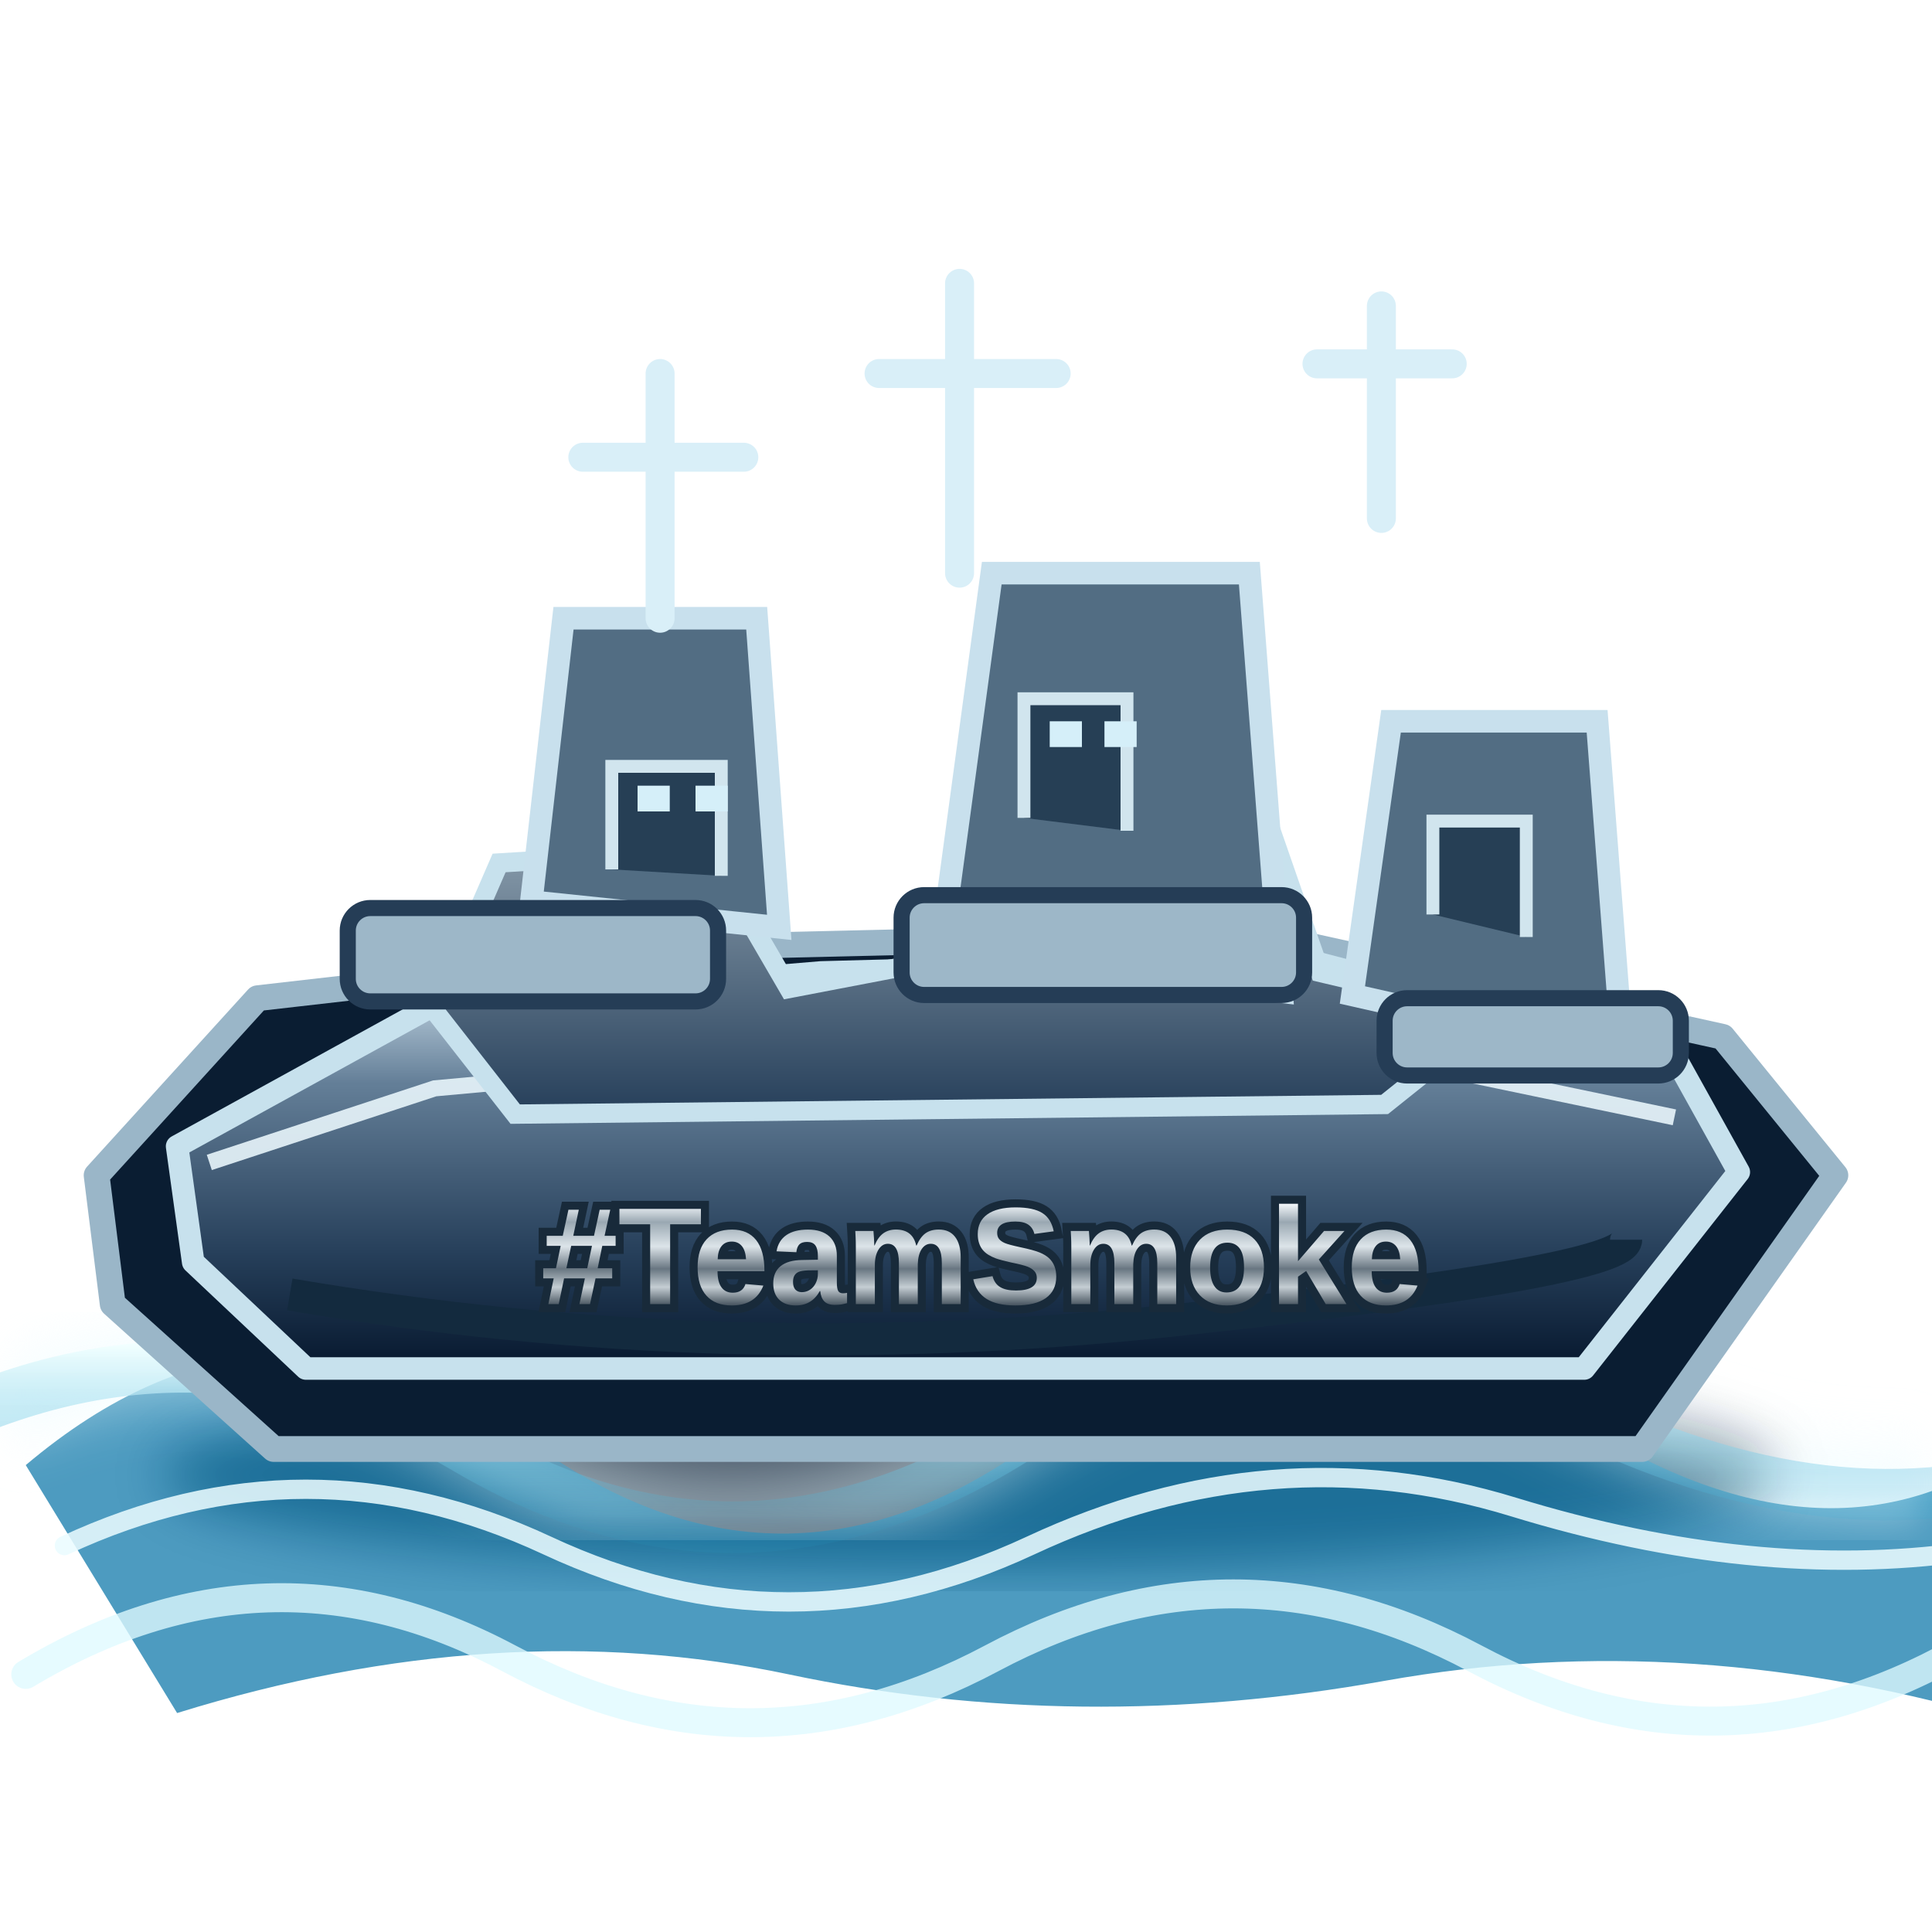
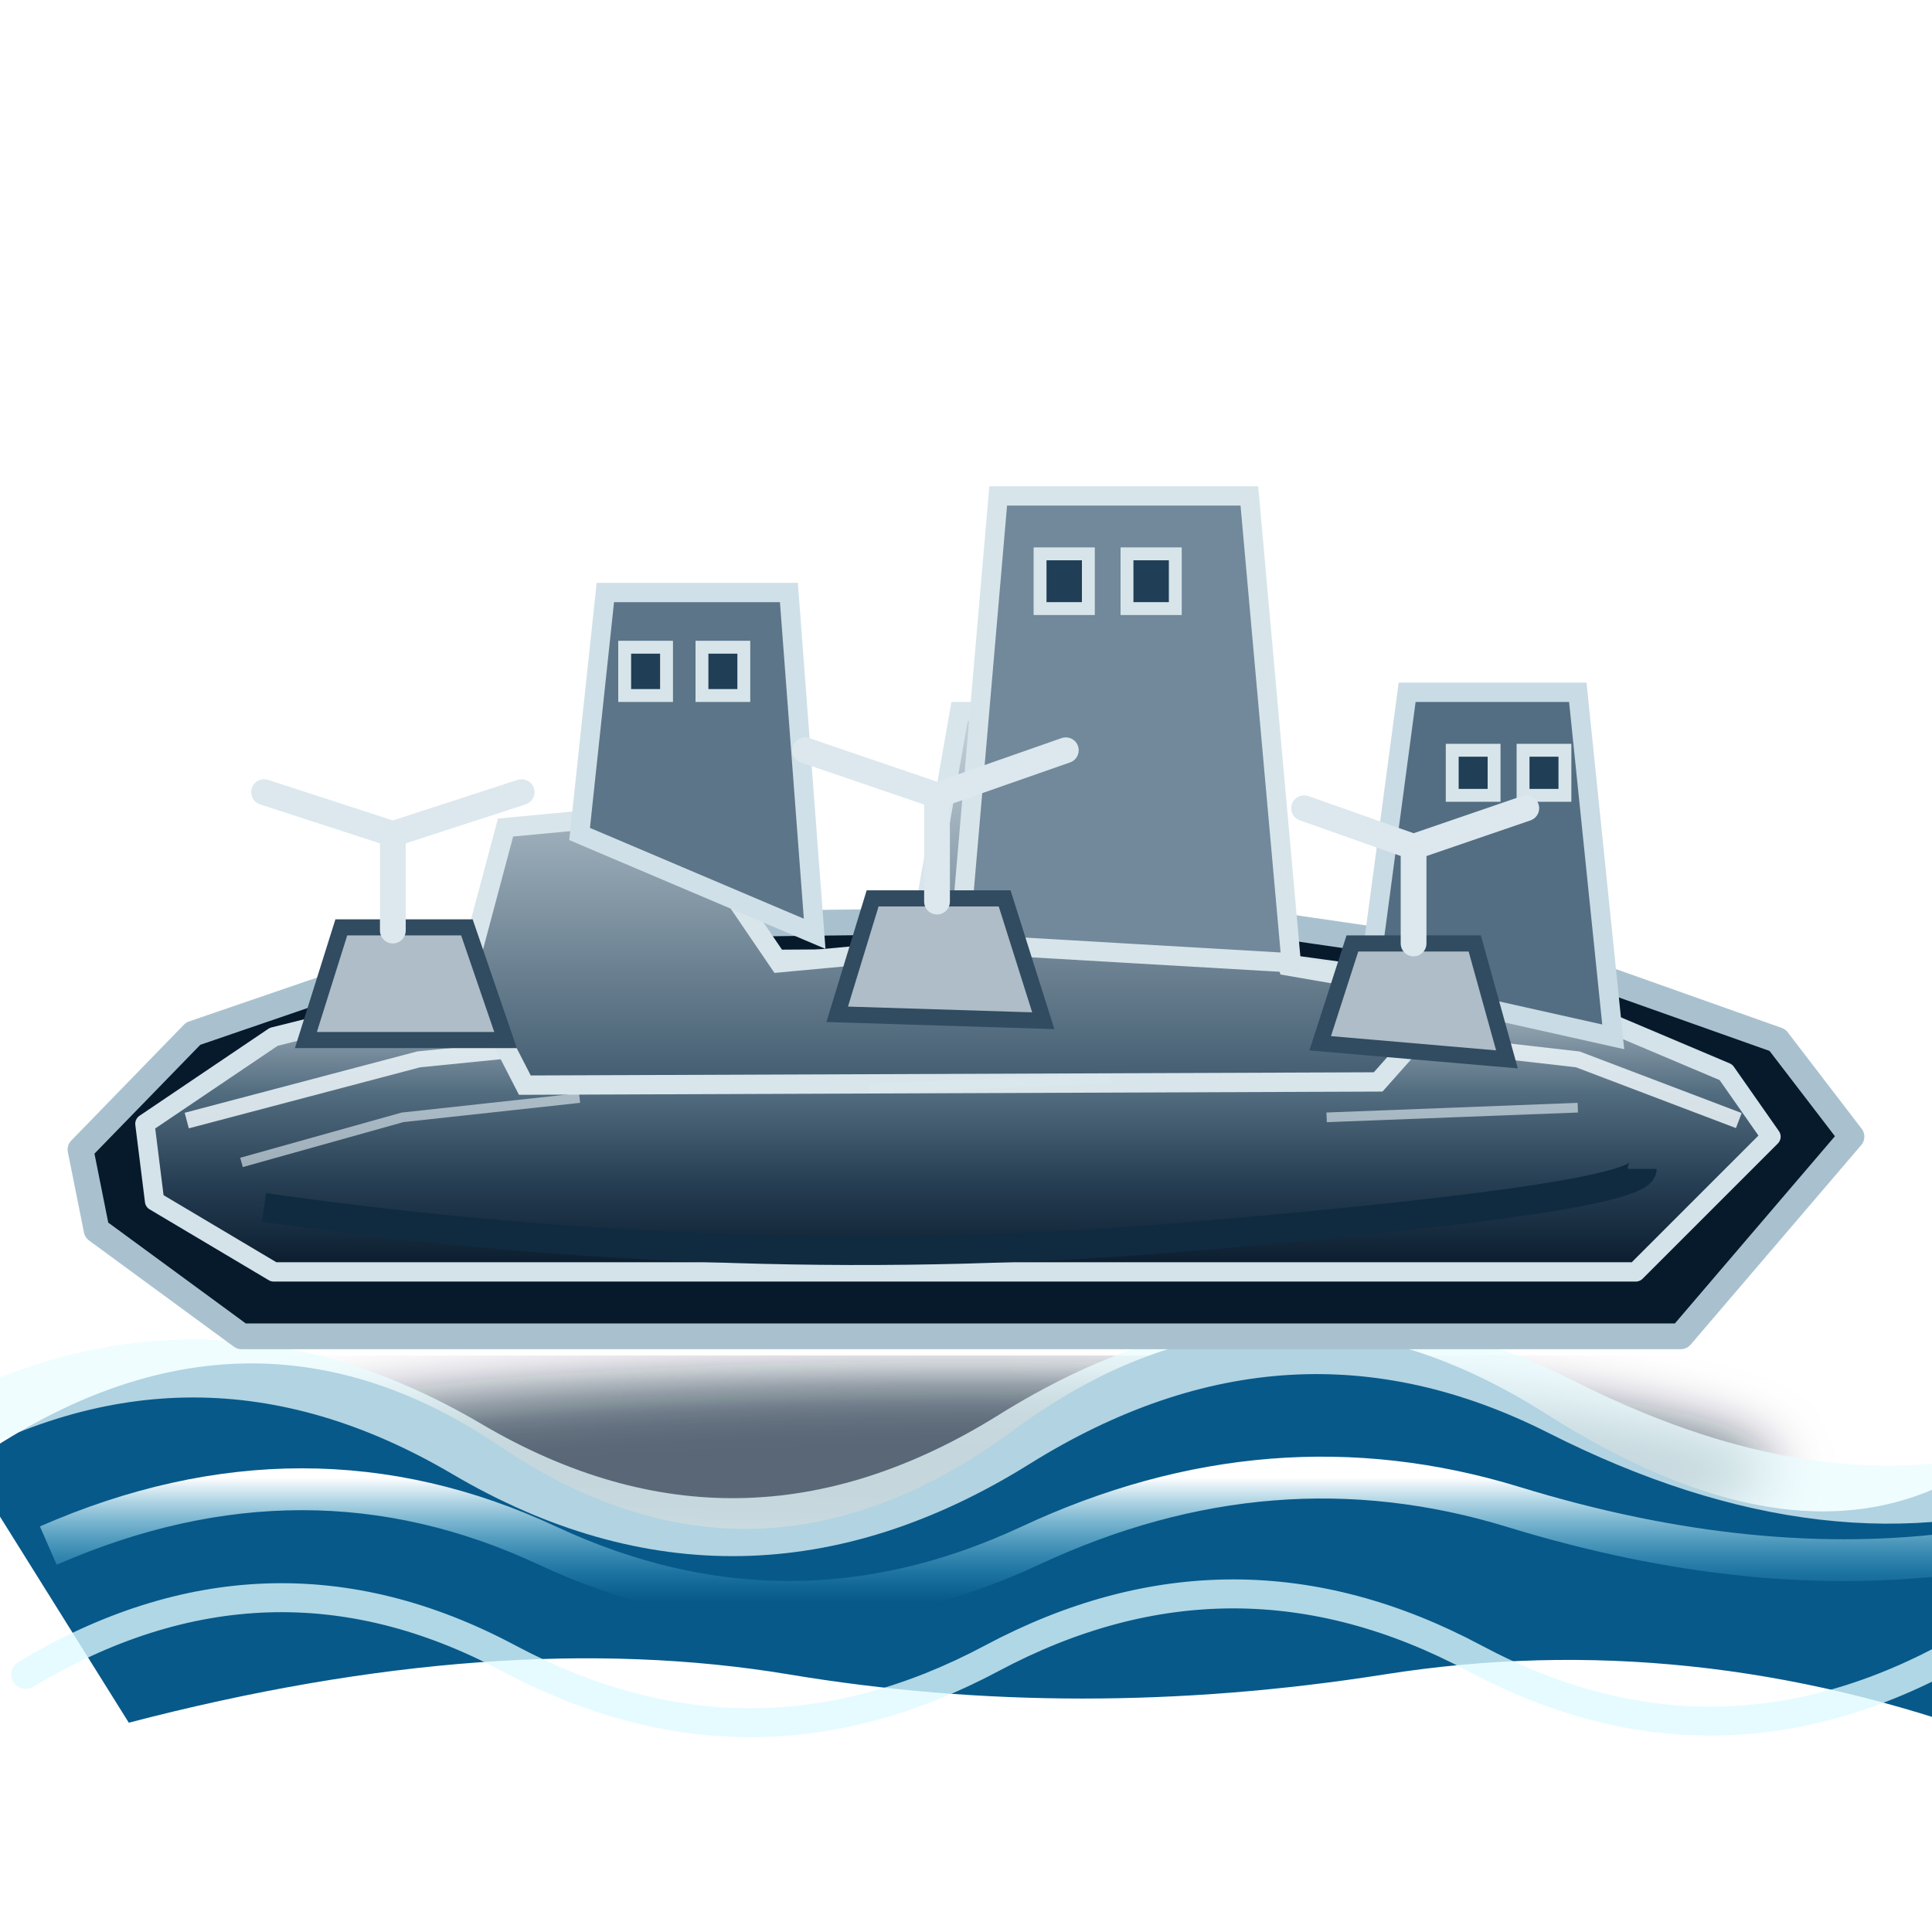
<svg xmlns="http://www.w3.org/2000/svg" viewBox="0 0 600 600">
  <defs>
    <linearGradient id="hull" x2="0" y2="1">
-       <stop stop-color="#d9eaf4" />
-       <stop offset=".3" stop-color="#647f98" />
-       <stop offset=".72" stop-color="#263f5a" />
-       <stop offset="1" stop-color="#07182e" />
+       <stop stop-color="#e4edf2" />
+       <stop offset=".18" stop-color="#9aabb7" />
+       <stop offset=".43" stop-color="#536d80" />
+       <stop offset=".72" stop-color="#263e53" />
+       <stop offset="1" stop-color="#091b2c" />
    </linearGradient>
    <linearGradient id="deck" x2="0" y2="1">
-       <stop stop-color="#aebfca" />
-       <stop offset="1" stop-color="#263f5a" />
+       <stop stop-color="#c7d4dc" />
+       <stop offset="1" stop-color="#425c70" />
    </linearGradient>
-     <linearGradient id="teamMetal" x2="0" y2="1">
-       <stop stop-color="#f4f8fb" />
-       <stop offset=".18" stop-color="#9aa8b2" />
-       <stop offset=".42" stop-color="#dce4e9" />
-       <stop offset=".64" stop-color="#687681" />
-       <stop offset=".82" stop-color="#c4cdd3" />
-       <stop offset="1" stop-color="#46535e" />
-     </linearGradient>
-     <linearGradient id="wake" x2="0" y2="1">
-       <stop stop-color="#f1ffff" stop-opacity=".96" />
-       <stop offset="1" stop-color="#28a9d6" stop-opacity=".08" />
+     <linearGradient id="foam" x2="0" y2="1">
+       <stop stop-color="#fff" />
+       <stop offset="1" stop-color="#39bce5" stop-opacity="0" />
    </linearGradient>
    <filter id="shadow">
-       <feGaussianBlur stdDeviation="8" />
+       <feGaussianBlur stdDeviation="9" />
    </filter>
  </defs>
-   <ellipse cx="300" cy="458" rx="250" ry="30" fill="#00172d" opacity=".68" filter="url(#shadow)" />
-   <path d="M8 455Q85 390 165 448T325 445T485 438T625 450L625 535Q525 505 430 522T245 520T55 532Z" fill="#0875a7" opacity=".72" />
-   <path d="M-30 453Q60 395 145 447T315 444T485 433T640 451" fill="none" stroke="#e8fbff" stroke-width="24" opacity=".42" filter="url(#shadow)" />
-   <path d="M-30 448Q60 400 145 450T315 447T485 437T640 455" fill="none" stroke="url(#wake)" stroke-width="16" stroke-linecap="round" />
-   <path d="M20 480Q95 445 170 480T320 480T470 468T610 482" fill="none" stroke="#eafcff" stroke-width="6" opacity=".86" stroke-linecap="round" />
-   <g transform="translate(300 260)">
-     <path d="M-270 105L-220 50L-80 34L90 30L235 62L270 105L210 190L-215 190L-265 145Z" fill="#0a1d32" stroke="#9ab6c8" stroke-width="8" stroke-linejoin="round" />
-     <path d="M-245 96L-165 52L-45 42L105 38L220 68L240 104L192 165L-205 165L-240 132Z" fill="url(#hull)" stroke="#c7e1ed" stroke-width="7" stroke-linejoin="round" />
-     <path d="M-235 101L-165 78L-45 67L105 63L220 87" fill="none" stroke="#e8f5fb" stroke-width="5" opacity=".9" />
-     <path d="M-210 142Q-75 165 65 150T205 125" fill="none" stroke="#132a3e" stroke-width="10" />
-     <path d="M-165 54L-145 8L-80 4L-55 47L-8 38L12-30L85-30L110 42L165 55L130 83L-140 86Z" fill="url(#deck)" stroke="#c7e1ed" stroke-width="6" />
-     <g fill="#526d83" stroke="#c8e0ed" stroke-width="7">
-       <path d="M-135 20L-125-68L-65-68L-58 28Z" />
-       <path d="M-8 36L8-82L88-82L98 48Z" />
-       <path d="M120 49L132-36L196-36L204 68Z" />
+   <ellipse cx="300" cy="457" rx="250" ry="30" fill="#00172d" opacity=".65" filter="url(#shadow)" />
+   <path d="M-10 455Q75 395 155 449T315 444T480 439T620 451L620 540Q525 505 430 520T245 520T40 535Z" fill="#07598a" />
+   <path d="M-25 450Q60 400 145 450T315 447T485 437T640 455" fill="none" stroke="#e9fcff" stroke-width="18" opacity=".75" />
+   <path d="M15 480Q95 445 170 480T320 480T470 468T610 482" fill="none" stroke="url(#foam)" stroke-width="13" />
+   <g transform="translate(300 245)">
+     <path d="M-275 112L-240 76L-170 52L-80 42L80 40L190 56L252 78L275 108L222 170L-225 170L-270 137Z" fill="#071a2c" stroke="#a9c1cf" stroke-width="8" stroke-linejoin="round" />
+     <path d="M-255 104L-215 77L-155 62L-70 53L82 52L184 66L236 88L250 108L208 150L-215 150L-252 128Z" fill="url(#hull)" stroke="#d4e3ea" stroke-width="6" stroke-linejoin="round" />
+     <path d="M-242 103L-170 84L-70 74L85 72L190 84L240 103" fill="none" stroke="#eff8fb" stroke-width="5" opacity=".85" />
+     <path d="M-218 130Q-70 151 70 139T210 118" fill="none" stroke="#102b40" stroke-width="9" />
+     <path d="M-155 57L-143 12L-90 7L-58 54L-15 50L-2-24L76-24L100 55L152 64L128 91L-137 92Z" fill="url(#deck)" stroke="#d8e5eb" stroke-width="6" />
+     <path d="M-120 14L-112-61L-55-61L-47 45Z" fill="#5c7588" stroke="#d0e0e8" stroke-width="6" />
+     <path d="M-2 48L10-91L88-91L101 54Z" fill="#71899a" stroke="#d7e5eb" stroke-width="6" />
+     <path d="M125 60L137-30L190-30L201 77Z" fill="#536e82" stroke="#c9dbe4" stroke-width="6" />
+     <g fill="#203e56" stroke="#d7e5eb" stroke-width="4">
+       <rect x="-106" y="-44" width="13" height="15" />
+       <rect x="-82" y="-44" width="13" height="15" />
+       <rect x="23" y="-73" width="15" height="17" />
+       <rect x="50" y="-73" width="15" height="17" />
+       <rect x="151" y="-12" width="13" height="14" />
+       <rect x="173" y="-12" width="13" height="14" />
    </g>
-     <g stroke="#d9eff8" stroke-width="9" stroke-linecap="round">
-       <path d="M-95-68v-76m-24 26h50m67 36v-90m-25 28h55m101 45v-66m-20 18h42" />
+     <g fill="#aebdc7" stroke="#314b60" stroke-width="5">
+       <path d="M-205 78L-194 43L-155 43L-143 78Z" />
+       <path d="M-40 70L-29 34L12 34L24 72Z" />
+       <path d="M110 79L120 48L158 48L168 84Z" />
    </g>
-     <g fill="#9db7c8" stroke="#253d56" stroke-width="5">
-       <rect x="-192" y="22" width="115" height="29" rx="7" />
-       <rect x="-20" y="18" width="125" height="31" rx="7" />
-       <rect x="130" y="50" width="92" height="24" rx="7" />
+     <g stroke="#dce8ee" stroke-width="8" stroke-linecap="round">
+       <path d="M-178 44L-178 14M-178 14L-218 1M-178 14L-138 1" />
+       <path d="M-9 35L-9 2M-9 2L-50-12M-9 2L31-12" />
+       <path d="M139 48L139 18M139 18L105 6M139 18L174 6" />
    </g>
-     <path d="M-110 10V-22H-76V12M18-6V-43H50V-2M145 24V-5H174V31" fill="#263f55" stroke="#d1e5ee" stroke-width="4" />
-     <g fill="#d5eff9">
-       <rect x="-102" y="-16" width="10" height="8" />
-       <rect x="-84" y="-16" width="10" height="8" />
-       <rect x="26" y="-36" width="10" height="8" />
-       <rect x="43" y="-36" width="10" height="8" />
-     </g>
-     <text x="5" y="145" text-anchor="middle" font-family="Arial Black,Arial,sans-serif" font-size="43" font-weight="900" letter-spacing="0" fill="url(#teamMetal)" stroke="#182a3a" stroke-width="5" paint-order="stroke" textLength="330" lengthAdjust="spacingAndGlyphs">#TeamSmoke</text>
+     <path d="M-225 116L-175 102L-120 96M-30 93L45 90M112 102L190 99" fill="none" stroke="#dce8ee" stroke-width="3" opacity=".65" />
  </g>
  <path d="M8 520q75-45 150-5t150 0 150 0 150-2" fill="none" stroke="#dffaff" stroke-width="9" opacity=".78" stroke-linecap="round" />
</svg>
